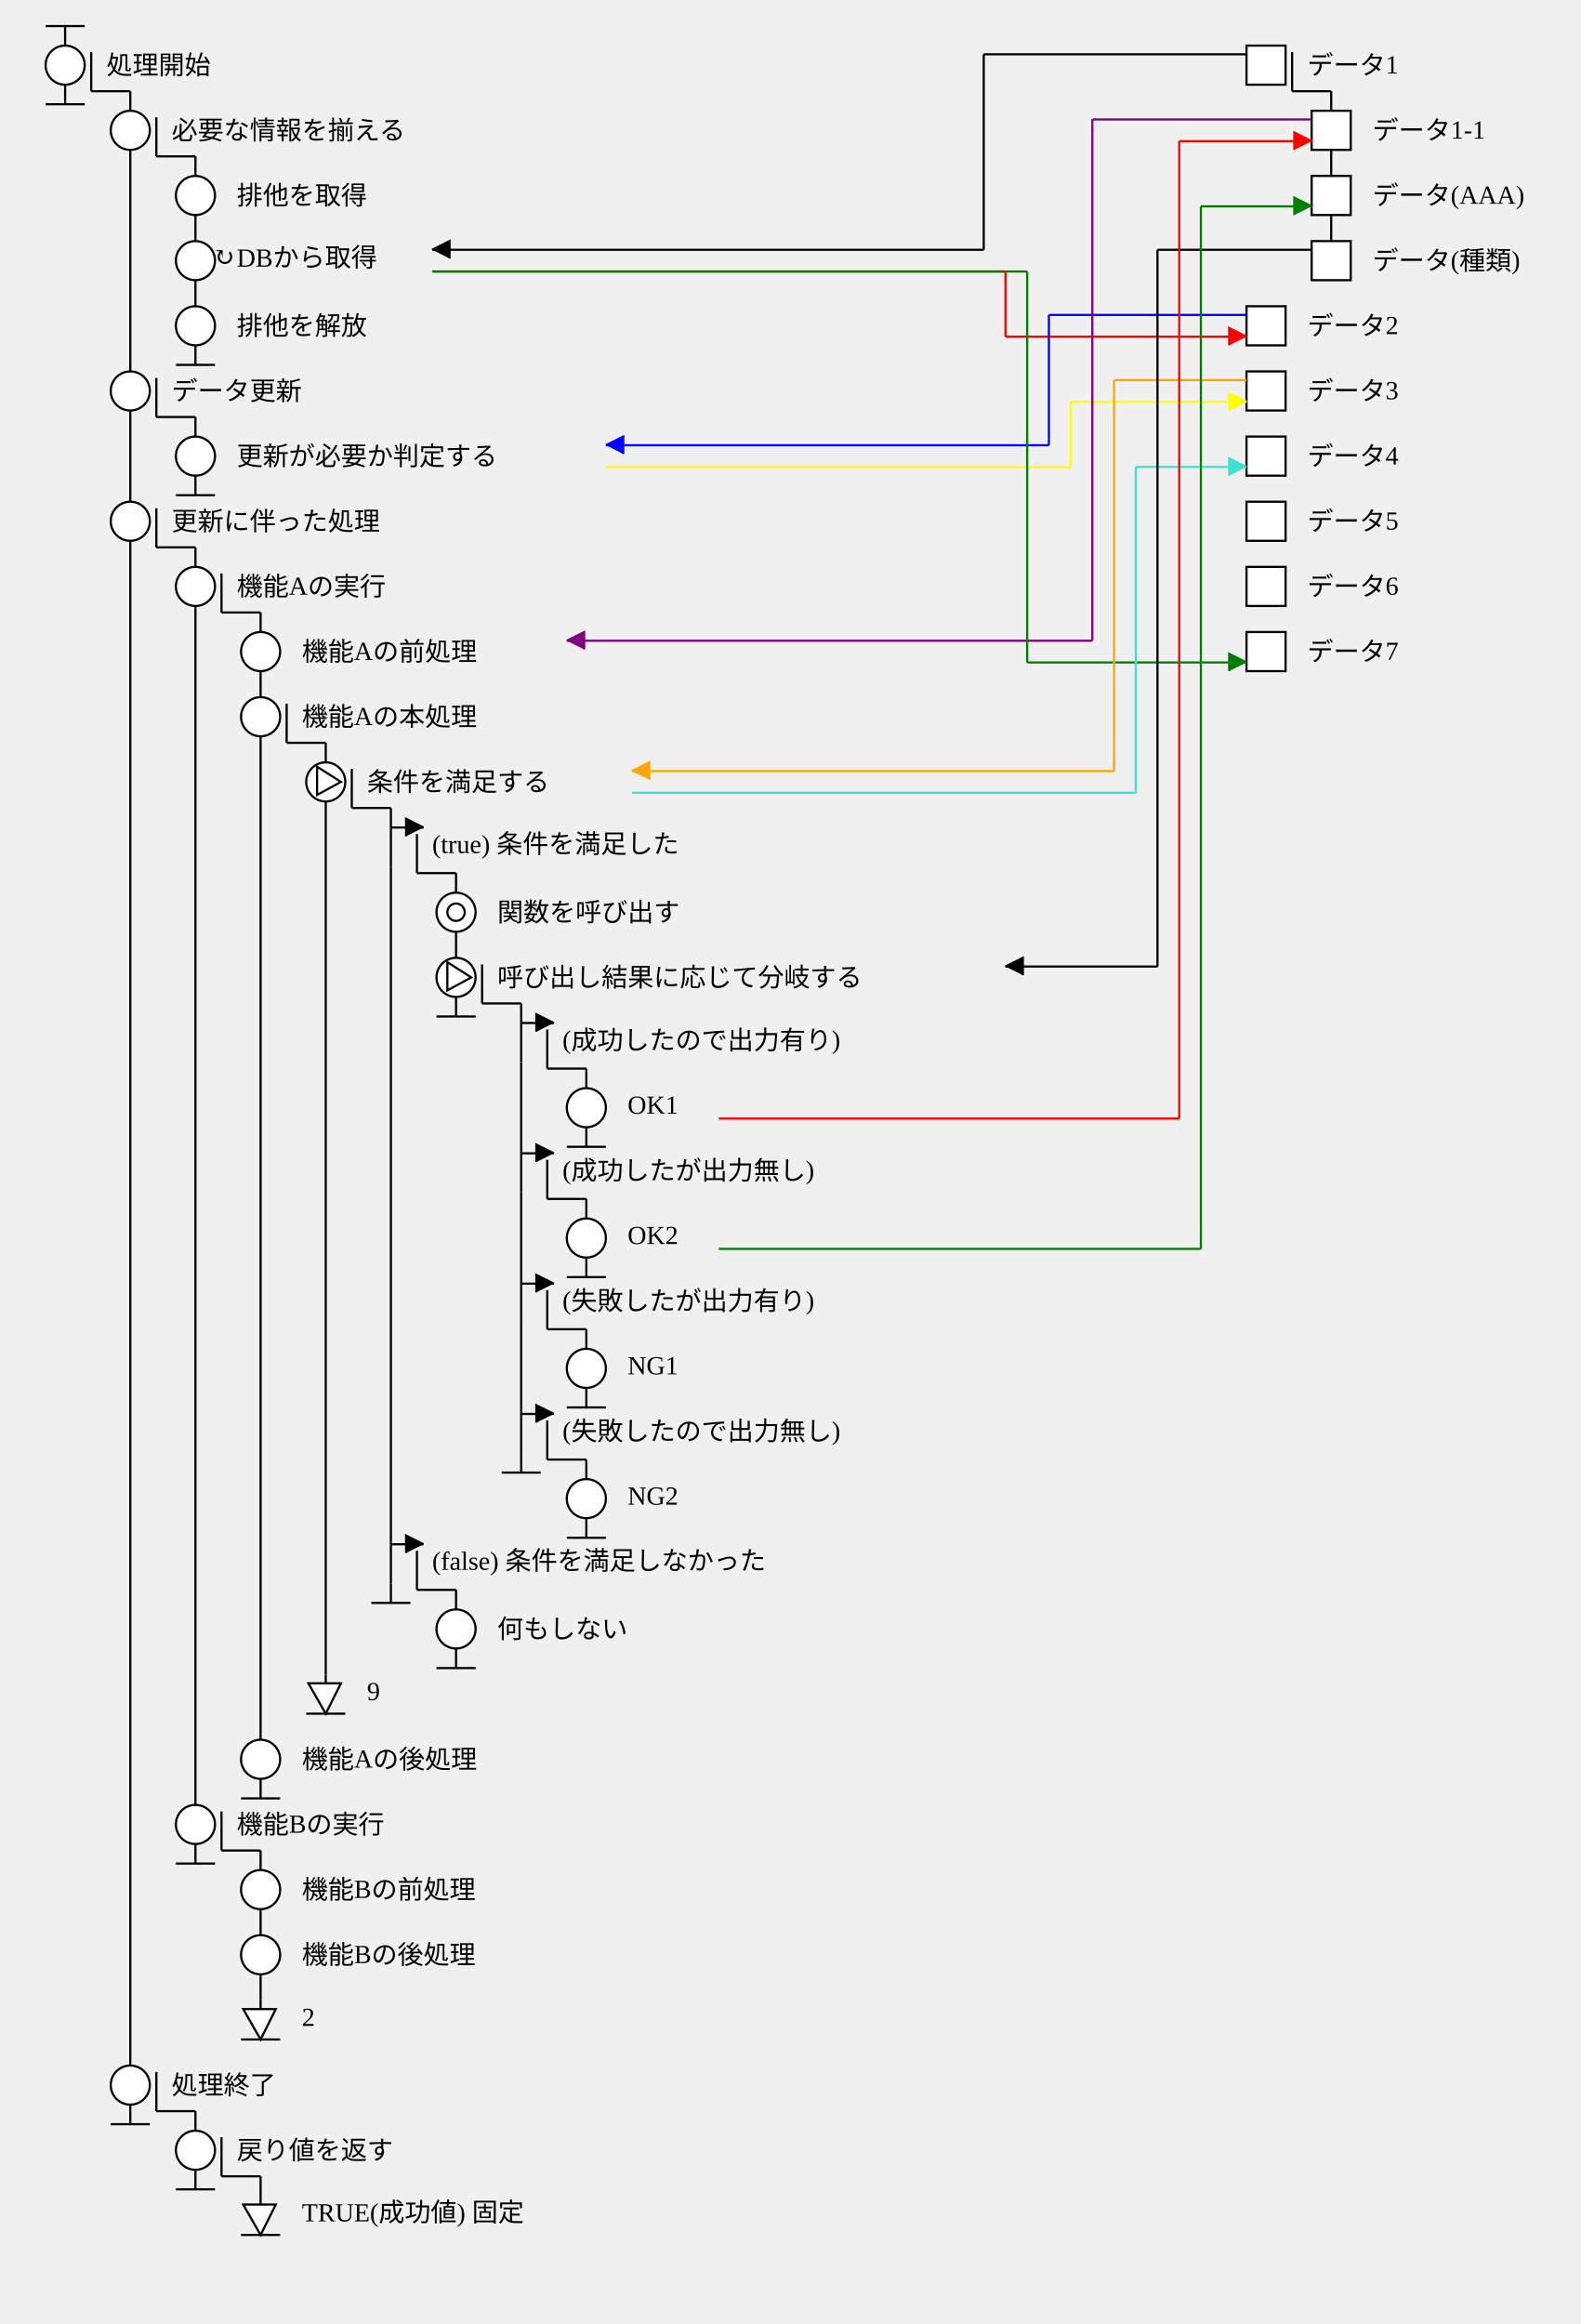
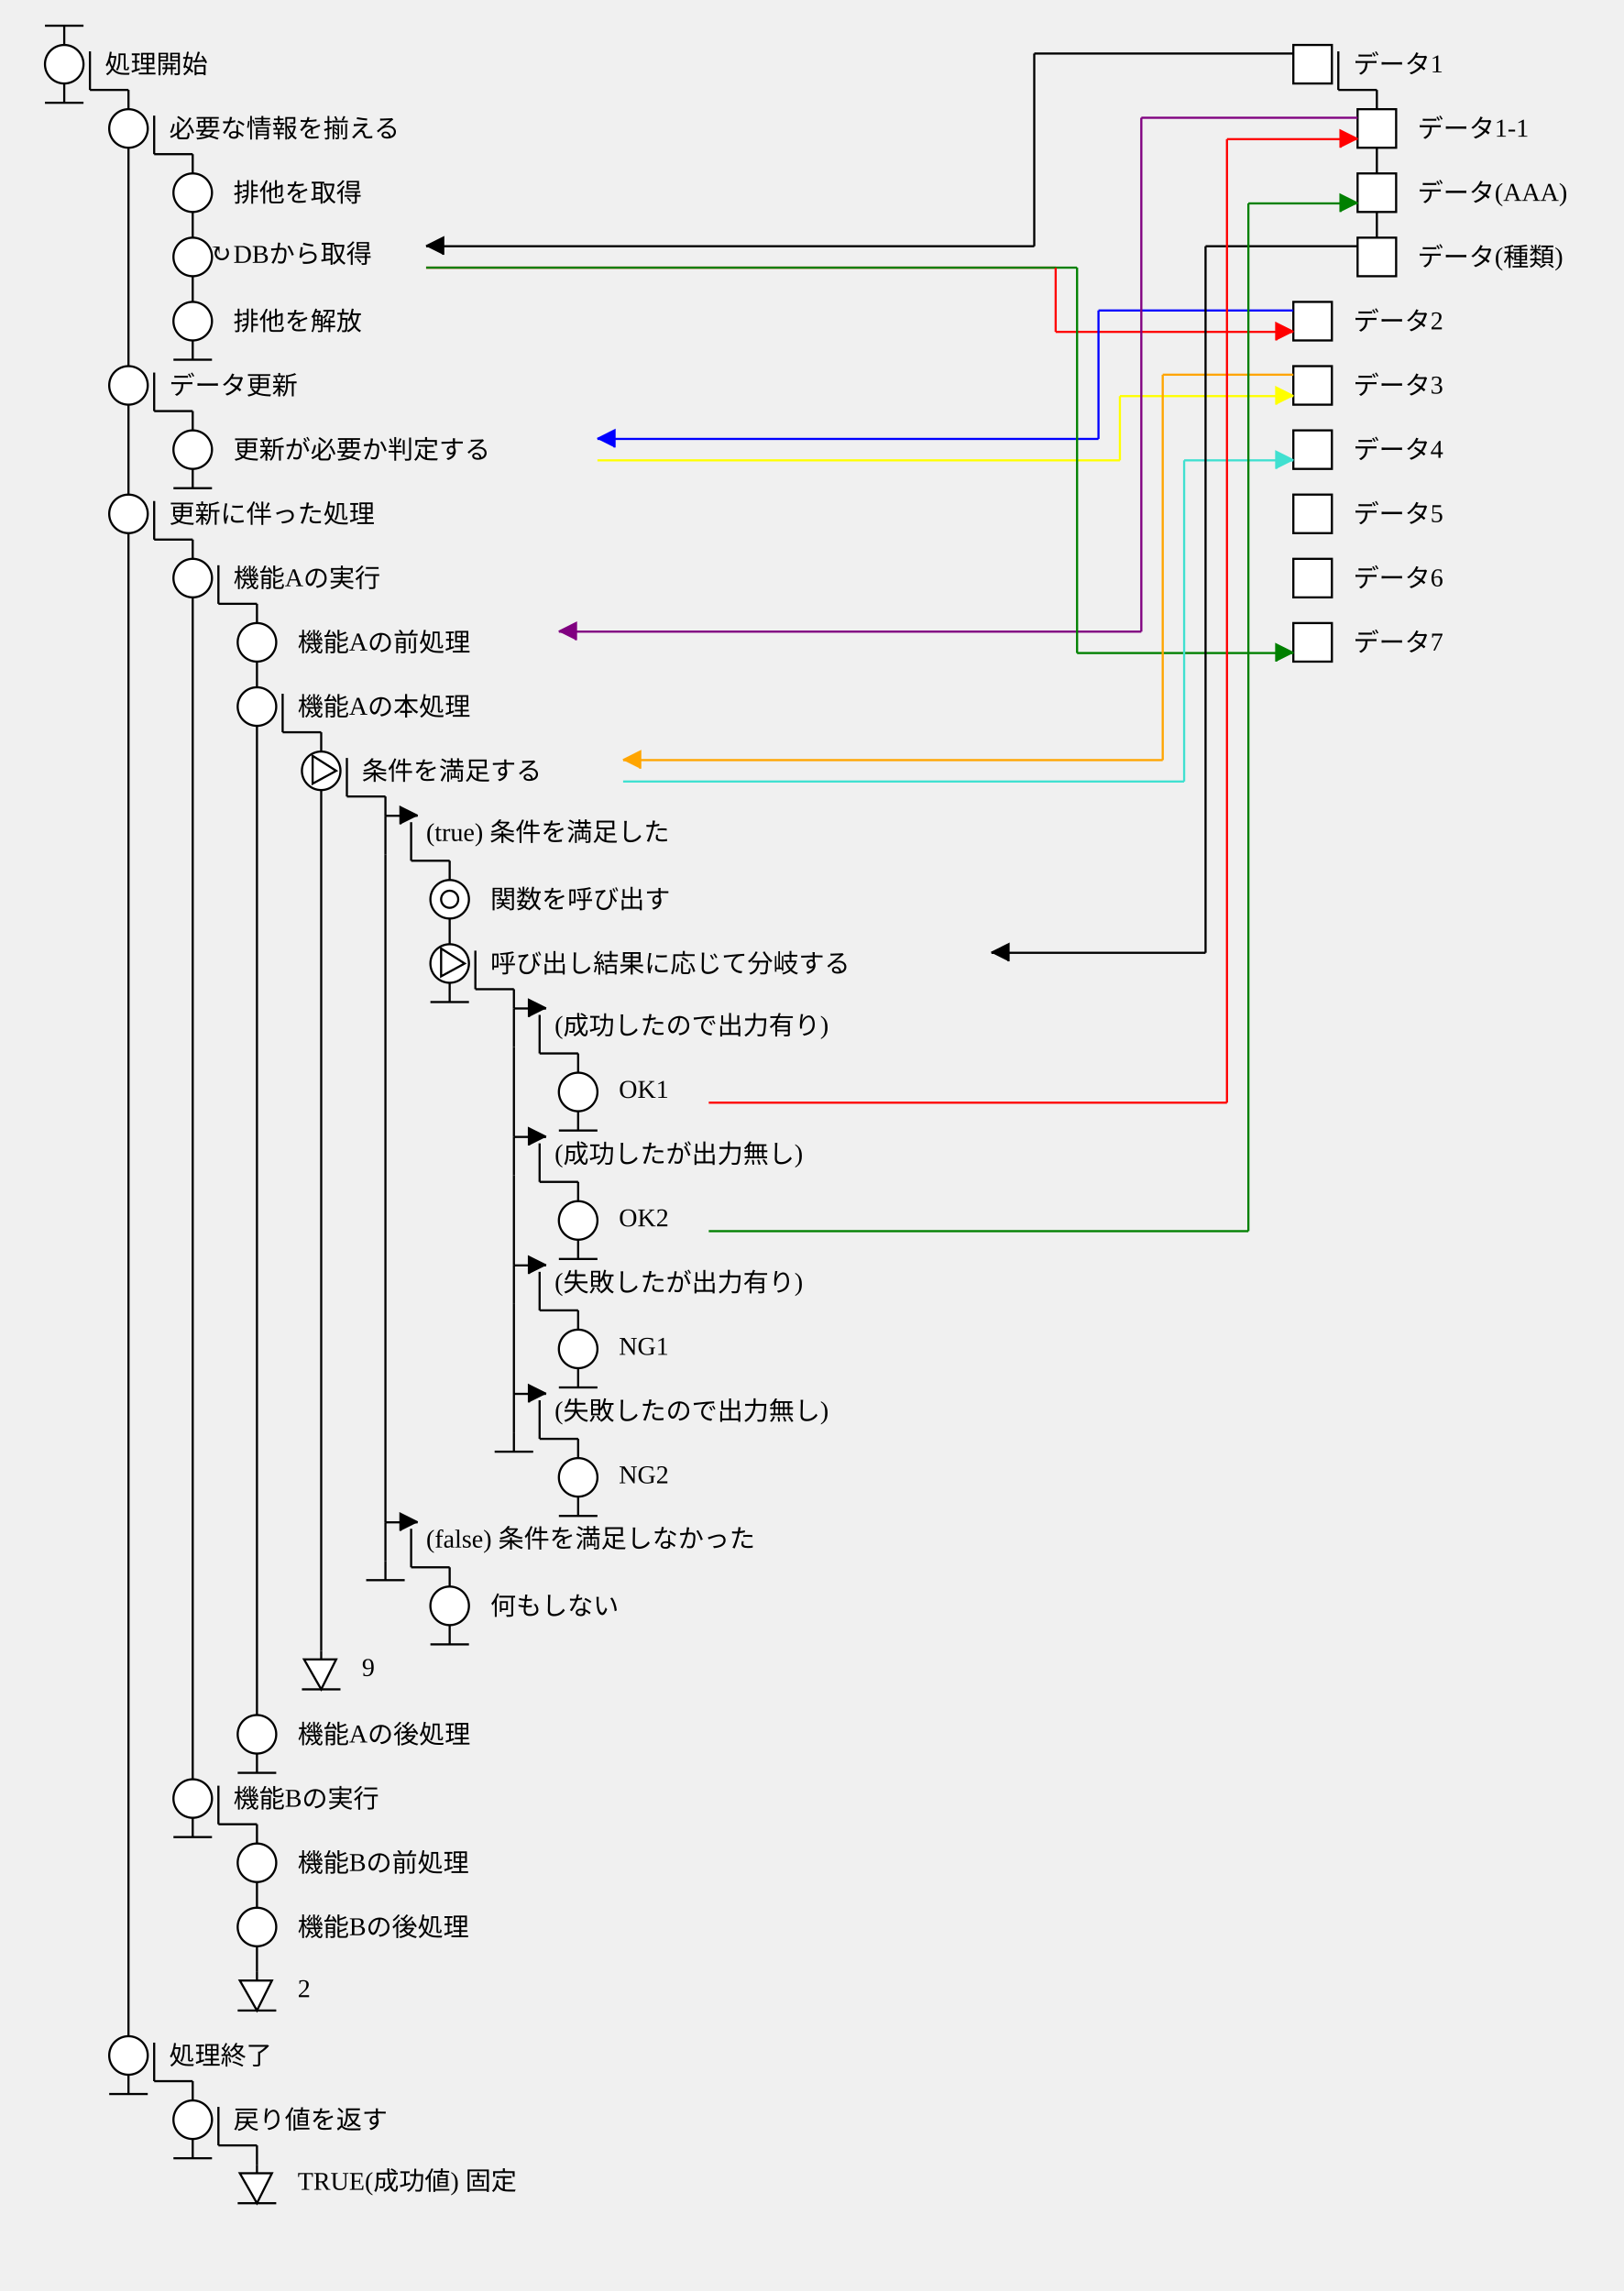
- <svg xmlns="http://www.w3.org/2000/svg" width="728" height="1070" style="background-color: #808d81">
+ <svg xmlns="http://www.w3.org/2000/svg" width="758" height="1070" style="background-color: #808d81">
  <circle cx="30" cy="30" r="9" fill="white" stroke="black" />
  <text x="49" y="30" text-anchor="start" dominant-baseline="middle" font-size="100%" rotate="0">処理開始</text>
  <line x1="30" y1="12" x2="30" y2="21" stroke="black" />
  <line x1="21" y1="12" x2="39" y2="12" stroke="black" />
  <line x1="30" y1="39" x2="30" y2="48" stroke="black" />
  <line x1="21" y1="48" x2="39" y2="48" stroke="black" />
  <circle cx="60" cy="60" r="9" fill="white" stroke="black" />
  <text x="79" y="60" text-anchor="start" dominant-baseline="middle" font-size="100%" rotate="0">必要な情報を揃える</text>
  <line x1="60" y1="42" x2="60" y2="51" stroke="black" />
  <line x1="42" y1="42" x2="60" y2="42" stroke="black" />
  <line x1="42" y1="24" x2="42" y2="42" stroke="black" />
  <circle cx="90" cy="90" r="9" fill="white" stroke="black" />
  <text x="109" y="90" text-anchor="start" dominant-baseline="middle" font-size="100%" rotate="0">排他を取得</text>
  <line x1="90" y1="72" x2="90" y2="81" stroke="black" />
  <line x1="72" y1="72" x2="90" y2="72" stroke="black" />
  <line x1="72" y1="54" x2="72" y2="72" stroke="black" />
  <circle cx="90" cy="120" r="9" fill="white" stroke="black" />
  <text x="98" y="119" text-anchor="start" dominant-baseline="middle" font-size="100%" rotate="240">↻</text>
  <text x="109" y="120" text-anchor="start" dominant-baseline="middle" font-size="100%" rotate="0">DBから取得</text>
  <line x1="90" y1="99" x2="90" y2="111" stroke="black" />
  <circle cx="90" cy="150" r="9" fill="white" stroke="black" />
  <text x="109" y="150" text-anchor="start" dominant-baseline="middle" font-size="100%" rotate="0">排他を解放</text>
  <line x1="90" y1="129" x2="90" y2="141" stroke="black" />
  <line x1="90" y1="159" x2="90" y2="168" stroke="black" />
  <line x1="81" y1="168" x2="99" y2="168" stroke="black" />
  <circle cx="60" cy="180" r="9" fill="white" stroke="black" />
  <text x="79" y="180" text-anchor="start" dominant-baseline="middle" font-size="100%" rotate="0">データ更新</text>
  <line x1="60" y1="69" x2="60" y2="171" stroke="black" />
  <circle cx="90" cy="210" r="9" fill="white" stroke="black" />
  <text x="109" y="210" text-anchor="start" dominant-baseline="middle" font-size="100%" rotate="0">更新が必要か判定する</text>
  <line x1="90" y1="219" x2="90" y2="228" stroke="black" />
  <line x1="81" y1="228" x2="99" y2="228" stroke="black" />
  <line x1="90" y1="192" x2="90" y2="201" stroke="black" />
  <line x1="72" y1="192" x2="90" y2="192" stroke="black" />
  <line x1="72" y1="174" x2="72" y2="192" stroke="black" />
  <circle cx="60" cy="240" r="9" fill="white" stroke="black" />
  <text x="79" y="240" text-anchor="start" dominant-baseline="middle" font-size="100%" rotate="0">更新に伴った処理</text>
  <line x1="60" y1="189" x2="60" y2="231" stroke="black" />
  <circle cx="90" cy="270" r="9" fill="white" stroke="black" />
  <text x="109" y="270" text-anchor="start" dominant-baseline="middle" font-size="100%" rotate="0">機能Aの実行</text>
  <line x1="90" y1="252" x2="90" y2="261" stroke="black" />
  <line x1="72" y1="252" x2="90" y2="252" stroke="black" />
  <line x1="72" y1="234" x2="72" y2="252" stroke="black" />
  <circle cx="120" cy="300" r="9" fill="white" stroke="black" />
  <text x="139" y="300" text-anchor="start" dominant-baseline="middle" font-size="100%" rotate="0">機能Aの前処理</text>
  <line x1="120" y1="282" x2="120" y2="291" stroke="black" />
  <line x1="102" y1="282" x2="120" y2="282" stroke="black" />
  <line x1="102" y1="264" x2="102" y2="282" stroke="black" />
  <circle cx="120" cy="330" r="9" fill="white" stroke="black" />
  <text x="139" y="330" text-anchor="start" dominant-baseline="middle" font-size="100%" rotate="0">機能Aの本処理</text>
  <line x1="120" y1="309" x2="120" y2="321" stroke="black" />
  <circle cx="150" cy="360" r="9" fill="white" stroke="black" />
  <polygon points="157 360 146 366 146 353" fill="white" stroke="black" />
  <text x="169" y="360" text-anchor="start" dominant-baseline="middle" font-size="100%" rotate="0">条件を満足する</text>
  <line x1="150" y1="342" x2="150" y2="351" stroke="black" />
  <line x1="132" y1="342" x2="150" y2="342" stroke="black" />
  <line x1="132" y1="324" x2="132" y2="342" stroke="black" />
  <line x1="180" y1="381" x2="180" y2="399" stroke="black" />
  <line x1="180" y1="381" x2="195" y2="381" stroke="black" />
  <path d="M 195 381 L 187 377 L 187 385" stroke="black" fill="black" />
  <text x="199" y="390" text-anchor="start" dominant-baseline="middle" font-size="100%" rotate="0">(true) 条件を満足した</text>
  <line x1="180" y1="372" x2="180" y2="381" stroke="black" />
  <line x1="162" y1="372" x2="180" y2="372" stroke="black" />
  <line x1="162" y1="354" x2="162" y2="372" stroke="black" />
  <circle cx="210" cy="420" r="9" fill="white" stroke="black" />
  <circle cx="210" cy="420" r="4" fill="white" stroke="black" />
  <text x="229" y="420" text-anchor="start" dominant-baseline="middle" font-size="100%" rotate="0">関数を呼び出す</text>
  <line x1="210" y1="402" x2="210" y2="411" stroke="black" />
  <line x1="192" y1="402" x2="210" y2="402" stroke="black" />
  <line x1="192" y1="384" x2="192" y2="402" stroke="black" />
  <circle cx="210" cy="450" r="9" fill="white" stroke="black" />
  <polygon points="217 450 206 456 206 443" fill="white" stroke="black" />
  <text x="229" y="450" text-anchor="start" dominant-baseline="middle" font-size="100%" rotate="0">呼び出し結果に応じて分岐する</text>
  <line x1="210" y1="429" x2="210" y2="441" stroke="black" />
  <line x1="210" y1="459" x2="210" y2="468" stroke="black" />
  <line x1="201" y1="468" x2="219" y2="468" stroke="black" />
  <line x1="240" y1="471" x2="240" y2="489" stroke="black" />
  <line x1="240" y1="471" x2="255" y2="471" stroke="black" />
  <path d="M 255 471 L 247 467 L 247 475" stroke="black" fill="black" />
  <text x="259" y="480" text-anchor="start" dominant-baseline="middle" font-size="100%" rotate="0">(成功したので出力有り)</text>
  <line x1="240" y1="462" x2="240" y2="471" stroke="black" />
  <line x1="222" y1="462" x2="240" y2="462" stroke="black" />
  <line x1="222" y1="444" x2="222" y2="462" stroke="black" />
  <circle cx="270" cy="510" r="9" fill="white" stroke="black" />
  <text x="289" y="510" text-anchor="start" dominant-baseline="middle" font-size="100%" rotate="0">OK1</text>
  <line x1="270" y1="519" x2="270" y2="528" stroke="black" />
  <line x1="261" y1="528" x2="279" y2="528" stroke="black" />
  <line x1="270" y1="492" x2="270" y2="501" stroke="black" />
  <line x1="252" y1="492" x2="270" y2="492" stroke="black" />
  <line x1="252" y1="474" x2="252" y2="492" stroke="black" />
  <line x1="240" y1="531" x2="240" y2="549" stroke="black" />
  <line x1="240" y1="531" x2="255" y2="531" stroke="black" />
  <path d="M 255 531 L 247 527 L 247 535" stroke="black" fill="black" />
  <text x="259" y="540" text-anchor="start" dominant-baseline="middle" font-size="100%" rotate="0">(成功したが出力無し)</text>
  <line x1="240" y1="489" x2="240" y2="531" stroke="black" />
  <circle cx="270" cy="570" r="9" fill="white" stroke="black" />
  <text x="289" y="570" text-anchor="start" dominant-baseline="middle" font-size="100%" rotate="0">OK2</text>
  <line x1="270" y1="579" x2="270" y2="588" stroke="black" />
  <line x1="261" y1="588" x2="279" y2="588" stroke="black" />
  <line x1="270" y1="552" x2="270" y2="561" stroke="black" />
  <line x1="252" y1="552" x2="270" y2="552" stroke="black" />
  <line x1="252" y1="534" x2="252" y2="552" stroke="black" />
  <line x1="240" y1="591" x2="240" y2="609" stroke="black" />
  <line x1="240" y1="591" x2="255" y2="591" stroke="black" />
  <path d="M 255 591 L 247 587 L 247 595" stroke="black" fill="black" />
  <text x="259" y="600" text-anchor="start" dominant-baseline="middle" font-size="100%" rotate="0">(失敗したが出力有り)</text>
  <line x1="240" y1="549" x2="240" y2="591" stroke="black" />
  <circle cx="270" cy="630" r="9" fill="white" stroke="black" />
  <text x="289" y="630" text-anchor="start" dominant-baseline="middle" font-size="100%" rotate="0">NG1</text>
  <line x1="270" y1="639" x2="270" y2="648" stroke="black" />
  <line x1="261" y1="648" x2="279" y2="648" stroke="black" />
  <line x1="270" y1="612" x2="270" y2="621" stroke="black" />
  <line x1="252" y1="612" x2="270" y2="612" stroke="black" />
  <line x1="252" y1="594" x2="252" y2="612" stroke="black" />
  <line x1="240" y1="651" x2="240" y2="669" stroke="black" />
  <line x1="240" y1="651" x2="255" y2="651" stroke="black" />
  <path d="M 255 651 L 247 647 L 247 655" stroke="black" fill="black" />
  <text x="259" y="660" text-anchor="start" dominant-baseline="middle" font-size="100%" rotate="0">(失敗したので出力無し)</text>
  <line x1="240" y1="609" x2="240" y2="651" stroke="black" />
  <line x1="240" y1="669" x2="240" y2="678" stroke="black" />
  <line x1="231" y1="678" x2="249" y2="678" stroke="black" />
  <circle cx="270" cy="690" r="9" fill="white" stroke="black" />
  <text x="289" y="690" text-anchor="start" dominant-baseline="middle" font-size="100%" rotate="0">NG2</text>
  <line x1="270" y1="699" x2="270" y2="708" stroke="black" />
  <line x1="261" y1="708" x2="279" y2="708" stroke="black" />
  <line x1="270" y1="672" x2="270" y2="681" stroke="black" />
  <line x1="252" y1="672" x2="270" y2="672" stroke="black" />
  <line x1="252" y1="654" x2="252" y2="672" stroke="black" />
  <line x1="180" y1="711" x2="180" y2="729" stroke="black" />
  <line x1="180" y1="711" x2="195" y2="711" stroke="black" />
  <path d="M 195 711 L 187 707 L 187 715" stroke="black" fill="black" />
  <text x="199" y="720" text-anchor="start" dominant-baseline="middle" font-size="100%" rotate="0">(false) 条件を満足しなかった</text>
  <line x1="180" y1="399" x2="180" y2="711" stroke="black" />
  <line x1="180" y1="729" x2="180" y2="738" stroke="black" />
  <line x1="171" y1="738" x2="189" y2="738" stroke="black" />
  <circle cx="210" cy="750" r="9" fill="white" stroke="black" />
  <text x="229" y="750" text-anchor="start" dominant-baseline="middle" font-size="100%" rotate="0">何もしない</text>
  <line x1="210" y1="759" x2="210" y2="768" stroke="black" />
  <line x1="201" y1="768" x2="219" y2="768" stroke="black" />
  <line x1="210" y1="732" x2="210" y2="741" stroke="black" />
  <line x1="192" y1="732" x2="210" y2="732" stroke="black" />
  <line x1="192" y1="714" x2="192" y2="732" stroke="black" />
  <line x1="150" y1="771" x2="150" y2="780" stroke="black" />
  <polygon points="150 789 142 775 157 775" fill="white" stroke="black" />
  <line x1="141" y1="789" x2="159" y2="789" stroke="black" />
  <text x="169" y="780" text-anchor="start" dominant-baseline="middle" font-size="100%" rotate="0">9</text>
  <line x1="150" y1="369" x2="150" y2="771" stroke="black" />
  <circle cx="120" cy="810" r="9" fill="white" stroke="black" />
  <text x="139" y="810" text-anchor="start" dominant-baseline="middle" font-size="100%" rotate="0">機能Aの後処理</text>
  <line x1="120" y1="339" x2="120" y2="801" stroke="black" />
  <line x1="120" y1="819" x2="120" y2="828" stroke="black" />
  <line x1="111" y1="828" x2="129" y2="828" stroke="black" />
  <circle cx="90" cy="840" r="9" fill="white" stroke="black" />
  <text x="109" y="840" text-anchor="start" dominant-baseline="middle" font-size="100%" rotate="0">機能Bの実行</text>
  <line x1="90" y1="279" x2="90" y2="831" stroke="black" />
  <line x1="90" y1="849" x2="90" y2="858" stroke="black" />
  <line x1="81" y1="858" x2="99" y2="858" stroke="black" />
  <circle cx="120" cy="870" r="9" fill="white" stroke="black" />
  <text x="139" y="870" text-anchor="start" dominant-baseline="middle" font-size="100%" rotate="0">機能Bの前処理</text>
  <line x1="120" y1="852" x2="120" y2="861" stroke="black" />
  <line x1="102" y1="852" x2="120" y2="852" stroke="black" />
  <line x1="102" y1="834" x2="102" y2="852" stroke="black" />
  <circle cx="120" cy="900" r="9" fill="white" stroke="black" />
  <text x="139" y="900" text-anchor="start" dominant-baseline="middle" font-size="100%" rotate="0">機能Bの後処理</text>
  <line x1="120" y1="879" x2="120" y2="891" stroke="black" />
  <line x1="120" y1="921" x2="120" y2="930" stroke="black" />
  <polygon points="120 939 112 925 127 925" fill="white" stroke="black" />
  <line x1="111" y1="939" x2="129" y2="939" stroke="black" />
  <text x="139" y="930" text-anchor="start" dominant-baseline="middle" font-size="100%" rotate="0">2</text>
  <line x1="120" y1="909" x2="120" y2="921" stroke="black" />
  <circle cx="60" cy="960" r="9" fill="white" stroke="black" />
  <text x="79" y="960" text-anchor="start" dominant-baseline="middle" font-size="100%" rotate="0">処理終了</text>
  <line x1="60" y1="249" x2="60" y2="951" stroke="black" />
  <line x1="60" y1="969" x2="60" y2="978" stroke="black" />
  <line x1="51" y1="978" x2="69" y2="978" stroke="black" />
  <circle cx="90" cy="990" r="9" fill="white" stroke="black" />
  <text x="109" y="990" text-anchor="start" dominant-baseline="middle" font-size="100%" rotate="0">戻り値を返す</text>
  <line x1="90" y1="999" x2="90" y2="1008" stroke="black" />
  <line x1="81" y1="1008" x2="99" y2="1008" stroke="black" />
  <line x1="90" y1="972" x2="90" y2="981" stroke="black" />
  <line x1="72" y1="972" x2="90" y2="972" stroke="black" />
  <line x1="72" y1="954" x2="72" y2="972" stroke="black" />
  <line x1="120" y1="1011" x2="120" y2="1020" stroke="black" />
  <polygon points="120 1029 112 1015 127 1015" fill="white" stroke="black" />
  <line x1="111" y1="1029" x2="129" y2="1029" stroke="black" />
  <text x="139" y="1020" text-anchor="start" dominant-baseline="middle" font-size="100%" rotate="0">TRUE(成功値) 固定</text>
  <line x1="120" y1="1002" x2="120" y2="1011" stroke="black" />
  <line x1="102" y1="1002" x2="120" y2="1002" stroke="black" />
  <line x1="102" y1="984" x2="102" y2="1002" stroke="black" />
-   <line x1="199" y1="115" x2="453" y2="115" stroke="black" />
+   <line x1="199" y1="115" x2="483" y2="115" stroke="black" />
  <path d="M 199 115 L 207 111 L 207 119" stroke="black" fill="black" />
-   <line x1="199" y1="125" x2="463" y2="125" stroke="red" />
-   <line x1="199" y1="125" x2="473" y2="125" stroke="green" />
-   <line x1="279" y1="205" x2="483" y2="205" stroke="blue" />
+   <line x1="199" y1="125" x2="493" y2="125" stroke="red" />
+   <line x1="199" y1="125" x2="503" y2="125" stroke="green" />
+   <line x1="279" y1="205" x2="513" y2="205" stroke="blue" />
  <path d="M 279 205 L 287 201 L 287 209" stroke="blue" fill="blue" />
-   <line x1="279" y1="215" x2="493" y2="215" stroke="yellow" />
-   <line x1="261" y1="295" x2="503" y2="295" stroke="purple" />
+   <line x1="279" y1="215" x2="523" y2="215" stroke="yellow" />
+   <line x1="261" y1="295" x2="533" y2="295" stroke="purple" />
  <path d="M 261 295 L 269 291 L 269 299" stroke="purple" fill="purple" />
-   <line x1="291" y1="355" x2="513" y2="355" stroke="orange" />
+   <line x1="291" y1="355" x2="543" y2="355" stroke="orange" />
  <path d="M 291 355 L 299 351 L 299 359" stroke="orange" fill="orange" />
-   <line x1="291" y1="365" x2="523" y2="365" stroke="turquoise" />
-   <line x1="463" y1="445" x2="533" y2="445" stroke="black" />
+   <line x1="291" y1="365" x2="553" y2="365" stroke="turquoise" />
+   <line x1="463" y1="445" x2="563" y2="445" stroke="black" />
  <path d="M 463 445 L 471 441 L 471 449" stroke="black" fill="black" />
-   <line x1="331" y1="515" x2="543" y2="515" stroke="red" />
-   <line x1="331" y1="575" x2="553" y2="575" stroke="green" />
-   <rect x="574" y="21" width="18" height="18" fill="white" stroke="black" />
-   <text x="602" y="30" text-anchor="start" dominant-baseline="middle" font-size="100%" rotate="0">データ1</text>
-   <rect x="604" y="51" width="18" height="18" fill="white" stroke="black" />
-   <text x="632" y="60" text-anchor="start" dominant-baseline="middle" font-size="100%" rotate="0">データ1-1</text>
-   <line x1="613" y1="42" x2="613" y2="51" stroke="black" />
-   <line x1="595" y1="42" x2="613" y2="42" stroke="black" />
-   <line x1="595" y1="24" x2="595" y2="42" stroke="black" />
-   <rect x="604" y="81" width="18" height="18" fill="white" stroke="black" />
-   <text x="632" y="90" text-anchor="start" dominant-baseline="middle" font-size="100%" rotate="0">データ(AAA)</text>
-   <line x1="613" y1="69" x2="613" y2="81" stroke="black" />
-   <rect x="604" y="111" width="18" height="18" fill="white" stroke="black" />
-   <text x="632" y="120" text-anchor="start" dominant-baseline="middle" font-size="100%" rotate="0">データ(種類)</text>
-   <line x1="613" y1="99" x2="613" y2="111" stroke="black" />
-   <rect x="574" y="141" width="18" height="18" fill="white" stroke="black" />
-   <text x="602" y="150" text-anchor="start" dominant-baseline="middle" font-size="100%" rotate="0">データ2</text>
-   <rect x="574" y="171" width="18" height="18" fill="white" stroke="black" />
-   <text x="602" y="180" text-anchor="start" dominant-baseline="middle" font-size="100%" rotate="0">データ3</text>
-   <rect x="574" y="201" width="18" height="18" fill="white" stroke="black" />
-   <text x="602" y="210" text-anchor="start" dominant-baseline="middle" font-size="100%" rotate="0">データ4</text>
-   <rect x="574" y="231" width="18" height="18" fill="white" stroke="black" />
-   <text x="602" y="240" text-anchor="start" dominant-baseline="middle" font-size="100%" rotate="0">データ5</text>
-   <rect x="574" y="261" width="18" height="18" fill="white" stroke="black" />
-   <text x="602" y="270" text-anchor="start" dominant-baseline="middle" font-size="100%" rotate="0">データ6</text>
-   <rect x="574" y="291" width="18" height="18" fill="white" stroke="black" />
-   <text x="602" y="300" text-anchor="start" dominant-baseline="middle" font-size="100%" rotate="0">データ7</text>
-   <line x1="453" y1="25" x2="574" y2="25" stroke="black" />
-   <line x1="503" y1="55" x2="604" y2="55" stroke="purple" />
-   <line x1="543" y1="65" x2="604" y2="65" stroke="red" />
-   <path d="M 604 65 L 596 61 L 596 69" stroke="red" fill="red" />
-   <line x1="553" y1="95" x2="604" y2="95" stroke="green" />
-   <path d="M 604 95 L 596 91 L 596 99" stroke="green" fill="green" />
-   <line x1="533" y1="115" x2="604" y2="115" stroke="black" />
-   <line x1="463" y1="155" x2="574" y2="155" stroke="red" />
-   <path d="M 574 155 L 566 151 L 566 159" stroke="red" fill="red" />
-   <line x1="483" y1="145" x2="574" y2="145" stroke="blue" />
-   <line x1="493" y1="185" x2="574" y2="185" stroke="yellow" />
-   <path d="M 574 185 L 566 181 L 566 189" stroke="yellow" fill="yellow" />
-   <line x1="513" y1="175" x2="574" y2="175" stroke="orange" />
-   <line x1="523" y1="215" x2="574" y2="215" stroke="turquoise" />
-   <path d="M 574 215 L 566 211 L 566 219" stroke="turquoise" fill="turquoise" />
-   <line x1="473" y1="305" x2="574" y2="305" stroke="green" />
-   <path d="M 574 305 L 566 301 L 566 309" stroke="green" fill="green" />
-   <line x1="453" y1="25" x2="453" y2="115" stroke="black" />
-   <line x1="463" y1="125" x2="463" y2="155" stroke="red" />
-   <line x1="473" y1="125" x2="473" y2="305" stroke="green" />
-   <line x1="483" y1="145" x2="483" y2="205" stroke="blue" />
-   <line x1="493" y1="185" x2="493" y2="215" stroke="yellow" />
-   <line x1="503" y1="55" x2="503" y2="295" stroke="purple" />
-   <line x1="513" y1="175" x2="513" y2="355" stroke="orange" />
-   <line x1="523" y1="215" x2="523" y2="365" stroke="turquoise" />
-   <line x1="533" y1="115" x2="533" y2="445" stroke="black" />
-   <line x1="543" y1="65" x2="543" y2="515" stroke="red" />
-   <line x1="553" y1="95" x2="553" y2="575" stroke="green" />
+   <line x1="331" y1="515" x2="573" y2="515" stroke="red" />
+   <line x1="331" y1="575" x2="583" y2="575" stroke="green" />
+   <rect x="604" y="21" width="18" height="18" fill="white" stroke="black" />
+   <text x="632" y="30" text-anchor="start" dominant-baseline="middle" font-size="100%" rotate="0">データ1</text>
+   <rect x="634" y="51" width="18" height="18" fill="white" stroke="black" />
+   <text x="662" y="60" text-anchor="start" dominant-baseline="middle" font-size="100%" rotate="0">データ1-1</text>
+   <line x1="643" y1="42" x2="643" y2="51" stroke="black" />
+   <line x1="625" y1="42" x2="643" y2="42" stroke="black" />
+   <line x1="625" y1="24" x2="625" y2="42" stroke="black" />
+   <rect x="634" y="81" width="18" height="18" fill="white" stroke="black" />
+   <text x="662" y="90" text-anchor="start" dominant-baseline="middle" font-size="100%" rotate="0">データ(AAA)</text>
+   <line x1="643" y1="69" x2="643" y2="81" stroke="black" />
+   <rect x="634" y="111" width="18" height="18" fill="white" stroke="black" />
+   <text x="662" y="120" text-anchor="start" dominant-baseline="middle" font-size="100%" rotate="0">データ(種類)</text>
+   <line x1="643" y1="99" x2="643" y2="111" stroke="black" />
+   <rect x="604" y="141" width="18" height="18" fill="white" stroke="black" />
+   <text x="632" y="150" text-anchor="start" dominant-baseline="middle" font-size="100%" rotate="0">データ2</text>
+   <rect x="604" y="171" width="18" height="18" fill="white" stroke="black" />
+   <text x="632" y="180" text-anchor="start" dominant-baseline="middle" font-size="100%" rotate="0">データ3</text>
+   <rect x="604" y="201" width="18" height="18" fill="white" stroke="black" />
+   <text x="632" y="210" text-anchor="start" dominant-baseline="middle" font-size="100%" rotate="0">データ4</text>
+   <rect x="604" y="231" width="18" height="18" fill="white" stroke="black" />
+   <text x="632" y="240" text-anchor="start" dominant-baseline="middle" font-size="100%" rotate="0">データ5</text>
+   <rect x="604" y="261" width="18" height="18" fill="white" stroke="black" />
+   <text x="632" y="270" text-anchor="start" dominant-baseline="middle" font-size="100%" rotate="0">データ6</text>
+   <rect x="604" y="291" width="18" height="18" fill="white" stroke="black" />
+   <text x="632" y="300" text-anchor="start" dominant-baseline="middle" font-size="100%" rotate="0">データ7</text>
+   <line x1="483" y1="25" x2="604" y2="25" stroke="black" />
+   <line x1="533" y1="55" x2="634" y2="55" stroke="purple" />
+   <line x1="573" y1="65" x2="634" y2="65" stroke="red" />
+   <path d="M 634 65 L 626 61 L 626 69" stroke="red" fill="red" />
+   <line x1="583" y1="95" x2="634" y2="95" stroke="green" />
+   <path d="M 634 95 L 626 91 L 626 99" stroke="green" fill="green" />
+   <line x1="563" y1="115" x2="634" y2="115" stroke="black" />
+   <line x1="493" y1="155" x2="604" y2="155" stroke="red" />
+   <path d="M 604 155 L 596 151 L 596 159" stroke="red" fill="red" />
+   <line x1="513" y1="145" x2="604" y2="145" stroke="blue" />
+   <line x1="523" y1="185" x2="604" y2="185" stroke="yellow" />
+   <path d="M 604 185 L 596 181 L 596 189" stroke="yellow" fill="yellow" />
+   <line x1="543" y1="175" x2="604" y2="175" stroke="orange" />
+   <line x1="553" y1="215" x2="604" y2="215" stroke="turquoise" />
+   <path d="M 604 215 L 596 211 L 596 219" stroke="turquoise" fill="turquoise" />
+   <line x1="503" y1="305" x2="604" y2="305" stroke="green" />
+   <path d="M 604 305 L 596 301 L 596 309" stroke="green" fill="green" />
+   <line x1="483" y1="25" x2="483" y2="115" stroke="black" />
+   <line x1="493" y1="125" x2="493" y2="155" stroke="red" />
+   <line x1="503" y1="125" x2="503" y2="305" stroke="green" />
+   <line x1="513" y1="145" x2="513" y2="205" stroke="blue" />
+   <line x1="523" y1="185" x2="523" y2="215" stroke="yellow" />
+   <line x1="533" y1="55" x2="533" y2="295" stroke="purple" />
+   <line x1="543" y1="175" x2="543" y2="355" stroke="orange" />
+   <line x1="553" y1="215" x2="553" y2="365" stroke="turquoise" />
+   <line x1="563" y1="115" x2="563" y2="445" stroke="black" />
+   <line x1="573" y1="65" x2="573" y2="515" stroke="red" />
+   <line x1="583" y1="95" x2="583" y2="575" stroke="green" />
</svg>
